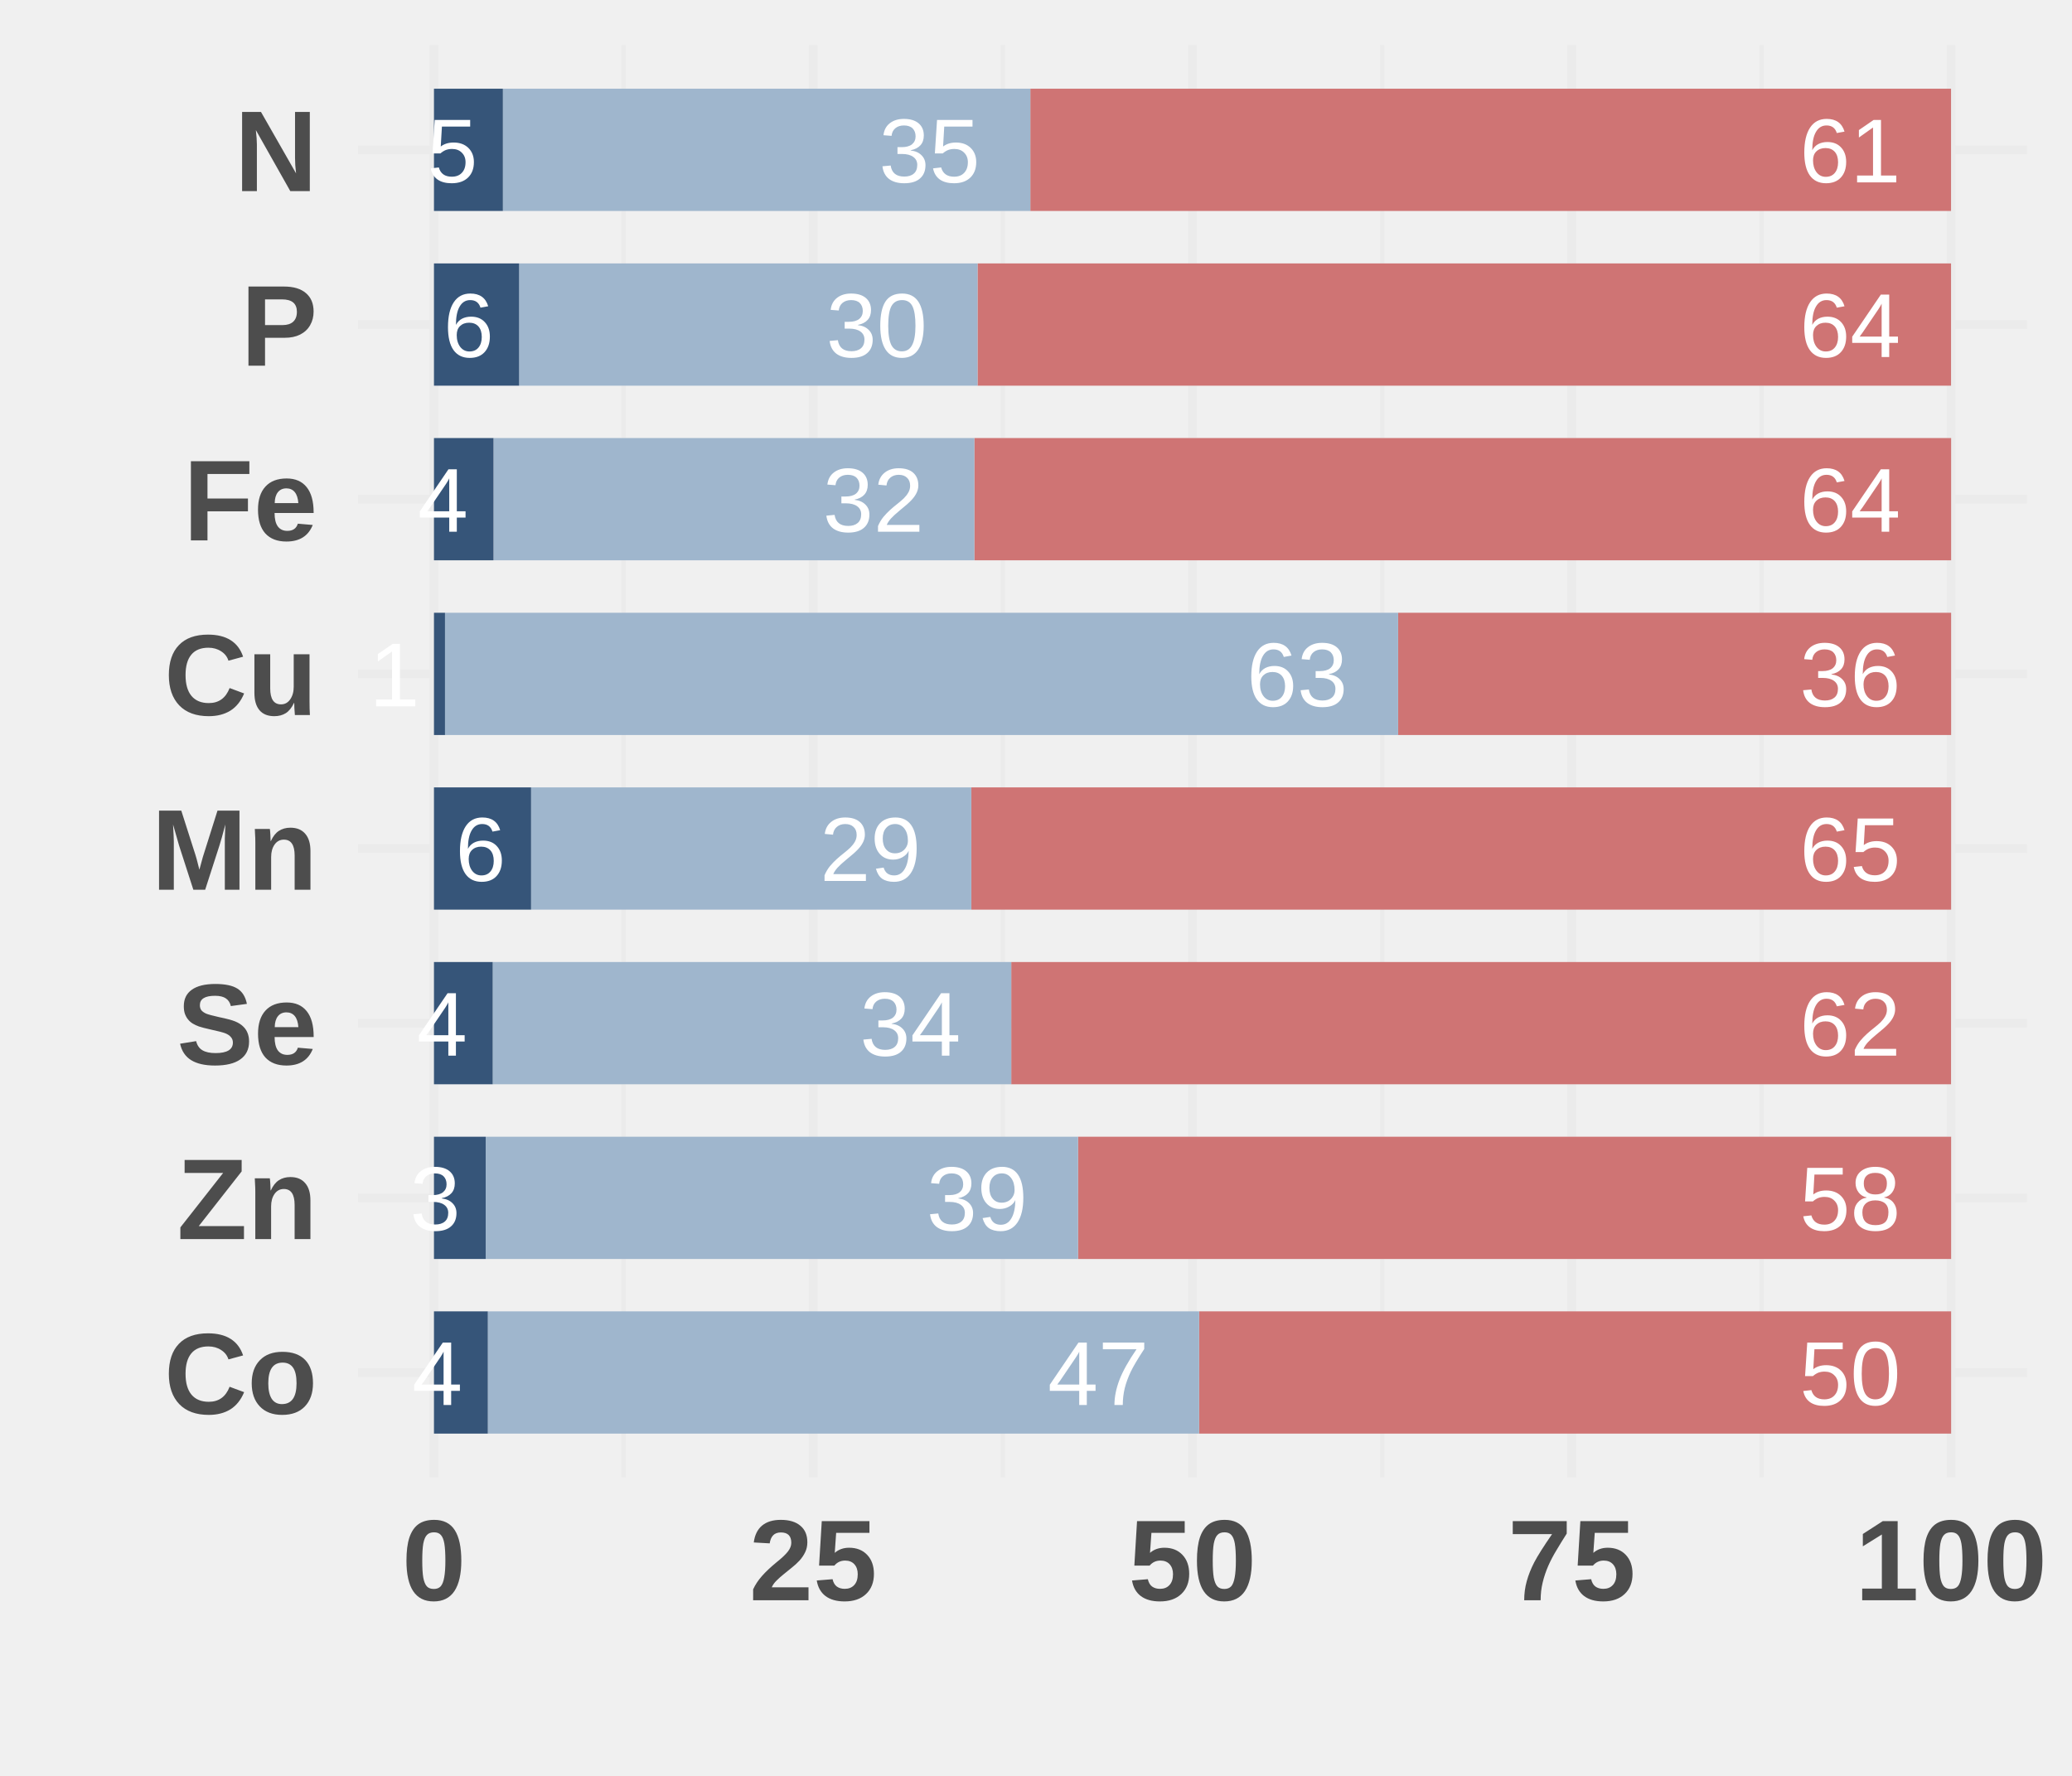
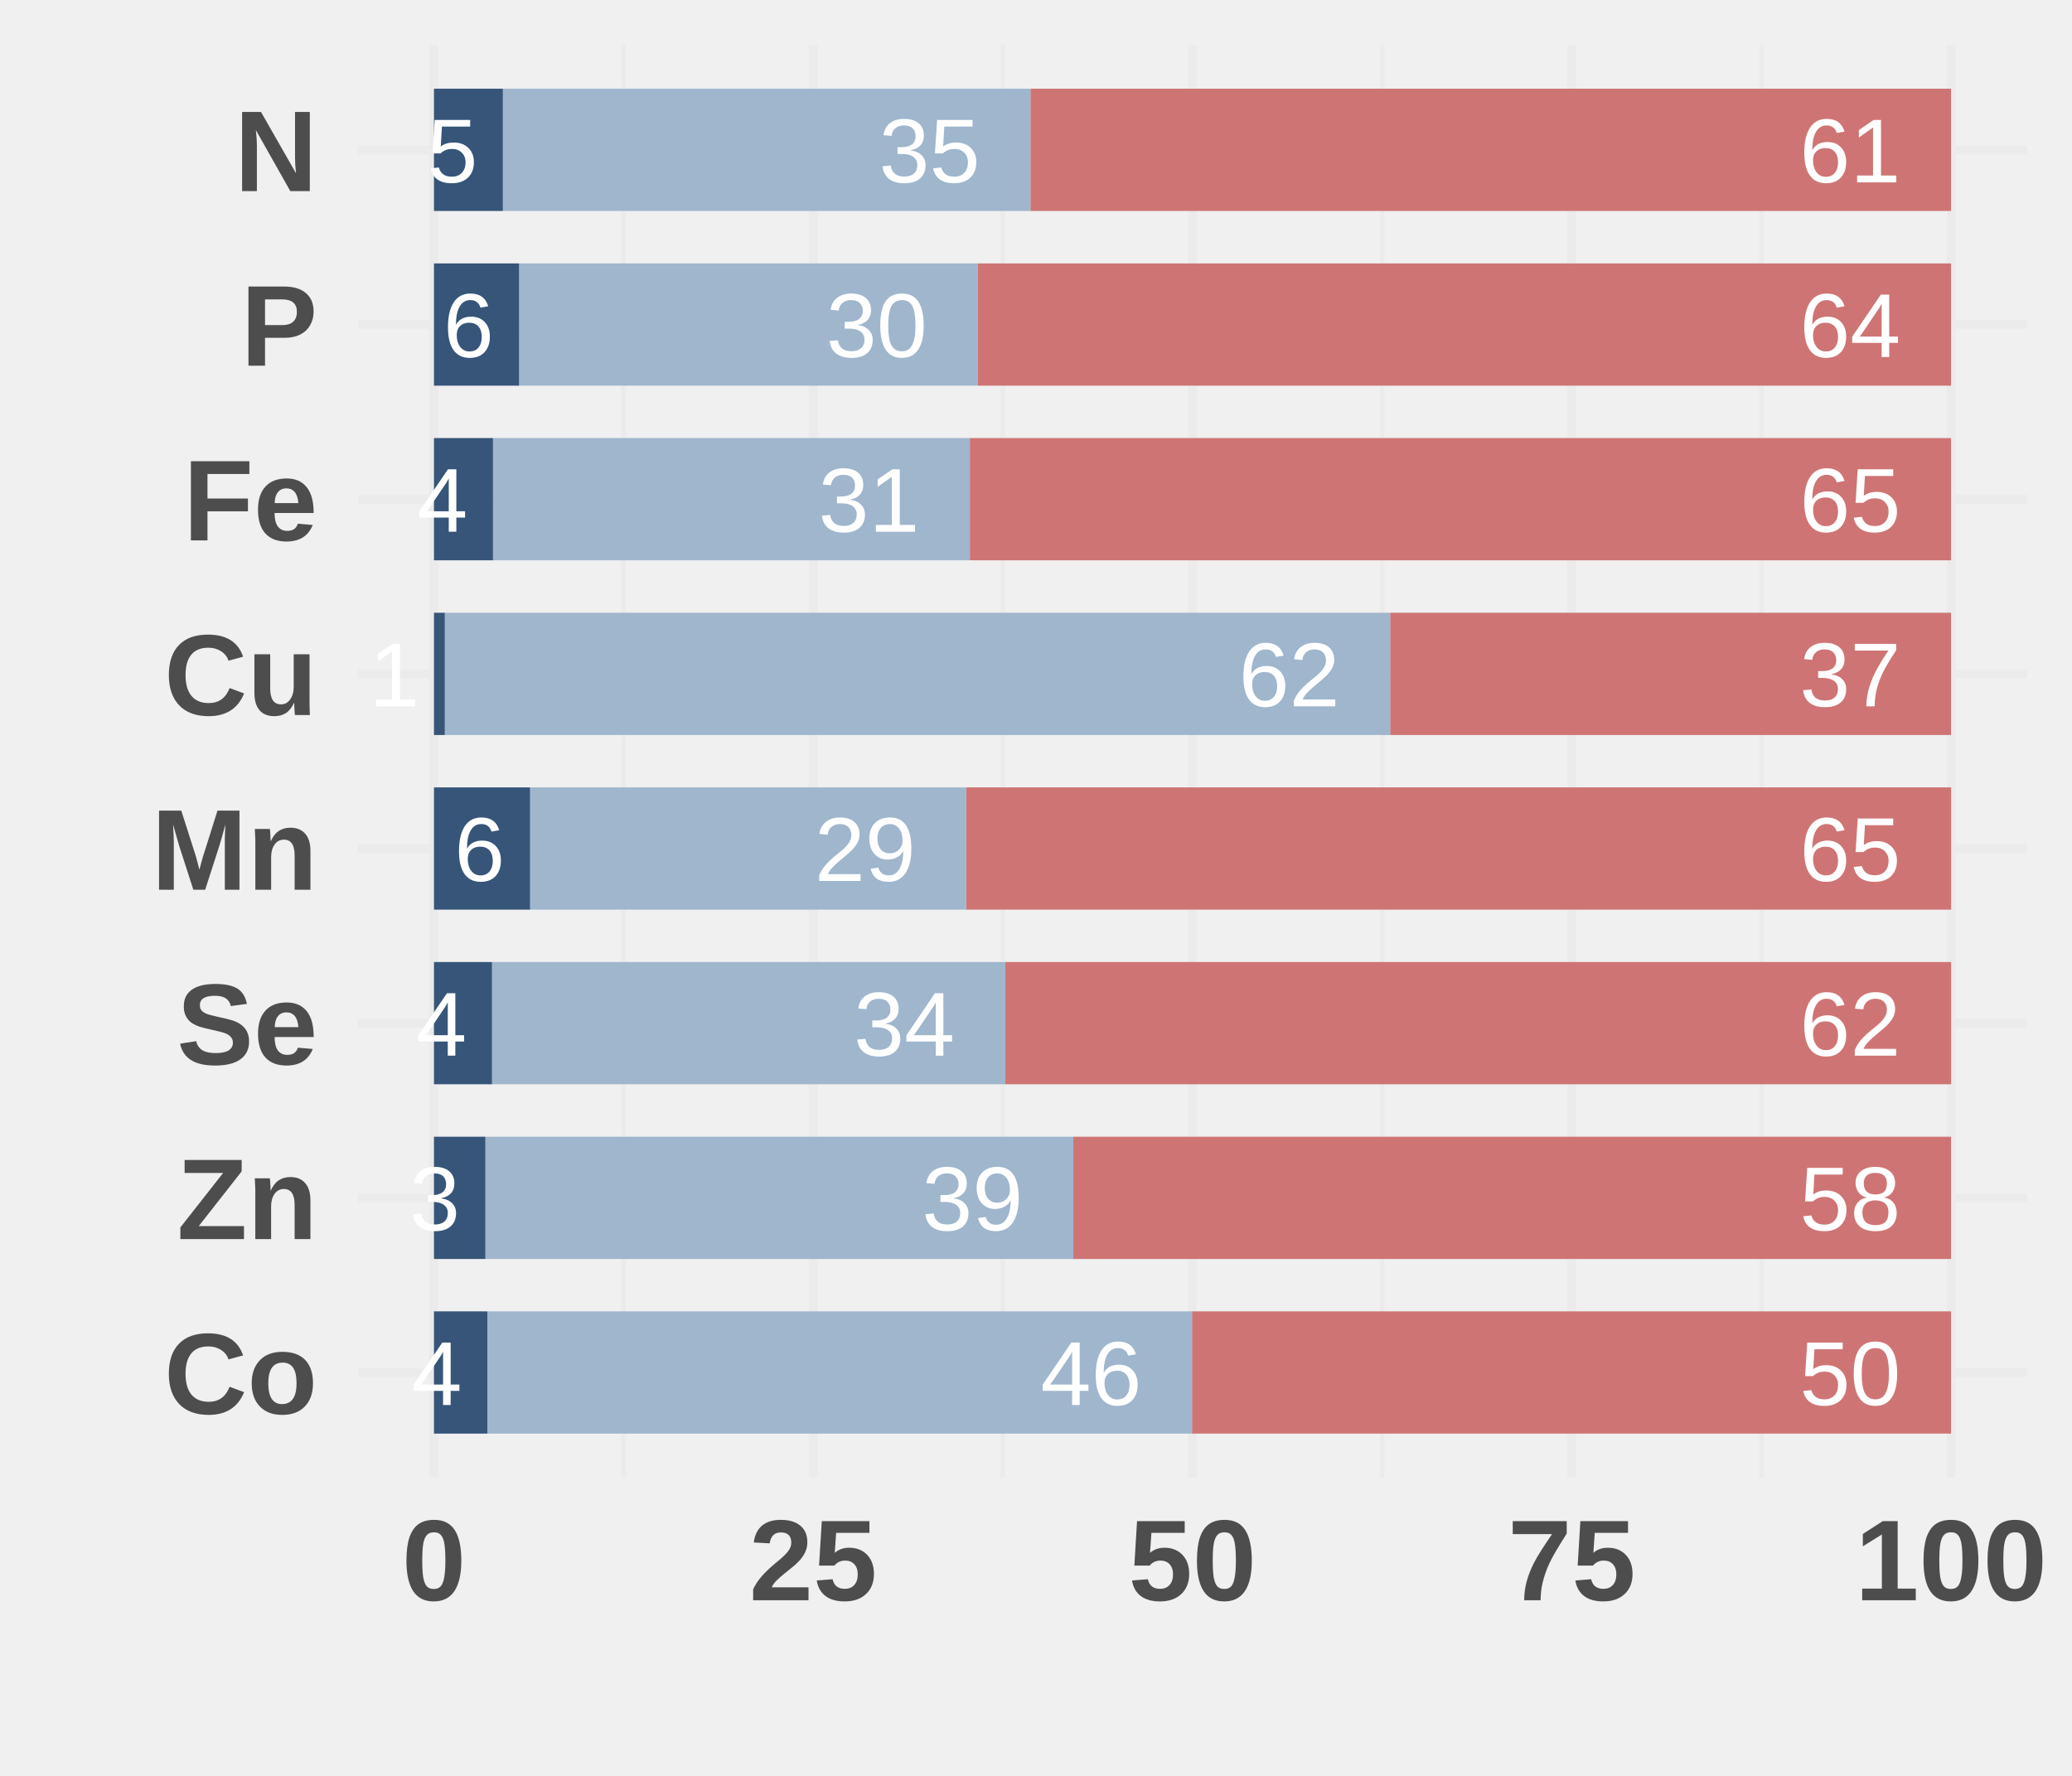
<svg xmlns="http://www.w3.org/2000/svg" class="svglite" width="252.00pt" height="216.00pt" viewBox="0 0 252.00 216.00">
  <defs>
    <style type="text/css">
    .svglite line, .svglite polyline, .svglite polygon, .svglite path, .svglite rect, .svglite circle {
      fill: none;
      stroke: #000000;
      stroke-linecap: round;
      stroke-linejoin: round;
      stroke-miterlimit: 10.00;
    }
    .svglite text {
      white-space: pre;
    }
  </style>
  </defs>
  <rect width="100%" height="100%" style="stroke: none; fill: none;" />
  <defs>
    <clipPath id="cpMC4wMHwyNTIuMDB8MC4wMHwyMTYuMDA=">
      <rect x="0.00" y="0.00" width="252.00" height="216.00" />
    </clipPath>
  </defs>
  <g clip-path="url(#cpMC4wMHwyNTIuMDB8MC4wMHwyMTYuMDA=)">
</g>
  <defs>
    <clipPath id="cpNDMuNTV8MjQ2LjUyfDUuNDh8MTc5LjY5">
      <rect x="43.55" y="5.48" width="202.97" height="174.21" />
    </clipPath>
  </defs>
  <g clip-path="url(#cpNDMuNTV8MjQ2LjUyfDUuNDh8MTc5LjY5)">
    <polyline points="75.84,179.69 75.84,5.48 " style="stroke-width: 0.53; stroke: #EBEBEB; stroke-linecap: butt;" />
    <polyline points="121.97,179.69 121.97,5.48 " style="stroke-width: 0.53; stroke: #EBEBEB; stroke-linecap: butt;" />
    <polyline points="168.10,179.69 168.10,5.48 " style="stroke-width: 0.53; stroke: #EBEBEB; stroke-linecap: butt;" />
    <polyline points="214.23,179.69 214.23,5.48 " style="stroke-width: 0.53; stroke: #EBEBEB; stroke-linecap: butt;" />
    <polyline points="43.55,166.94 246.52,166.94 " style="stroke-width: 1.07; stroke: #EBEBEB; stroke-linecap: butt;" />
    <polyline points="43.55,145.70 246.52,145.70 " style="stroke-width: 1.07; stroke: #EBEBEB; stroke-linecap: butt;" />
    <polyline points="43.55,124.45 246.52,124.45 " style="stroke-width: 1.07; stroke: #EBEBEB; stroke-linecap: butt;" />
    <polyline points="43.55,103.21 246.52,103.21 " style="stroke-width: 1.07; stroke: #EBEBEB; stroke-linecap: butt;" />
    <polyline points="43.55,81.96 246.52,81.96 " style="stroke-width: 1.07; stroke: #EBEBEB; stroke-linecap: butt;" />
    <polyline points="43.55,60.72 246.52,60.72 " style="stroke-width: 1.07; stroke: #EBEBEB; stroke-linecap: butt;" />
    <polyline points="43.55,39.47 246.52,39.47 " style="stroke-width: 1.07; stroke: #EBEBEB; stroke-linecap: butt;" />
    <polyline points="43.55,18.23 246.52,18.23 " style="stroke-width: 1.07; stroke: #EBEBEB; stroke-linecap: butt;" />
    <polyline points="52.78,179.69 52.78,5.48 " style="stroke-width: 1.07; stroke: #EBEBEB; stroke-linecap: butt;" />
    <polyline points="98.90,179.69 98.90,5.48 " style="stroke-width: 1.07; stroke: #EBEBEB; stroke-linecap: butt;" />
    <polyline points="145.03,179.69 145.03,5.48 " style="stroke-width: 1.07; stroke: #EBEBEB; stroke-linecap: butt;" />
    <polyline points="191.16,179.69 191.16,5.48 " style="stroke-width: 1.07; stroke: #EBEBEB; stroke-linecap: butt;" />
    <polyline points="237.29,179.69 237.29,5.48 " style="stroke-width: 1.07; stroke: #EBEBEB; stroke-linecap: butt;" />
-     <rect x="125.31" y="10.79" width="111.98" height="14.87" style="stroke-width: 1.07; stroke: none; stroke-linecap: square; stroke-linejoin: miter; fill: #CF7474;" />
+     <rect x="125.32" y="10.79" width="111.97" height="14.87" style="stroke-width: 1.07; stroke: none; stroke-linecap: square; stroke-linejoin: miter; fill: #CF7474;" />
    <rect x="118.89" y="32.04" width="118.40" height="14.87" style="stroke-width: 1.07; stroke: none; stroke-linecap: square; stroke-linejoin: miter; fill: #CF7474;" />
-     <rect x="118.50" y="53.28" width="118.80" height="14.87" style="stroke-width: 1.07; stroke: none; stroke-linecap: square; stroke-linejoin: miter; fill: #CF7474;" />
-     <rect x="170.04" y="74.53" width="67.26" height="14.87" style="stroke-width: 1.07; stroke: none; stroke-linecap: square; stroke-linejoin: miter; fill: #CF7474;" />
-     <rect x="118.14" y="95.77" width="119.16" height="14.87" style="stroke-width: 1.07; stroke: none; stroke-linecap: square; stroke-linejoin: miter; fill: #CF7474;" />
-     <rect x="122.99" y="117.01" width="114.30" height="14.87" style="stroke-width: 1.07; stroke: none; stroke-linecap: square; stroke-linejoin: miter; fill: #CF7474;" />
-     <rect x="131.11" y="138.26" width="106.19" height="14.87" style="stroke-width: 1.07; stroke: none; stroke-linecap: square; stroke-linejoin: miter; fill: #CF7474;" />
-     <rect x="145.84" y="159.50" width="91.46" height="14.87" style="stroke-width: 1.07; stroke: none; stroke-linecap: square; stroke-linejoin: miter; fill: #CF7474;" />
-     <rect x="61.15" y="10.79" width="64.16" height="14.87" style="stroke-width: 1.07; stroke: none; stroke-linecap: square; stroke-linejoin: miter; fill: #9FB6CD;" />
+     <rect x="117.95" y="53.28" width="119.34" height="14.87" style="stroke-width: 1.07; stroke: none; stroke-linecap: square; stroke-linejoin: miter; fill: #CF7474;" />
+     <rect x="169.07" y="74.53" width="68.22" height="14.87" style="stroke-width: 1.07; stroke: none; stroke-linecap: square; stroke-linejoin: miter; fill: #CF7474;" />
+     <rect x="117.49" y="95.77" width="119.81" height="14.87" style="stroke-width: 1.07; stroke: none; stroke-linecap: square; stroke-linejoin: miter; fill: #CF7474;" />
+     <rect x="122.26" y="117.01" width="115.04" height="14.87" style="stroke-width: 1.07; stroke: none; stroke-linecap: square; stroke-linejoin: miter; fill: #CF7474;" />
+     <rect x="130.54" y="138.26" width="106.75" height="14.87" style="stroke-width: 1.07; stroke: none; stroke-linecap: square; stroke-linejoin: miter; fill: #CF7474;" />
+     <rect x="144.97" y="159.50" width="92.32" height="14.87" style="stroke-width: 1.07; stroke: none; stroke-linecap: square; stroke-linejoin: miter; fill: #CF7474;" />
+     <rect x="61.15" y="10.79" width="64.17" height="14.87" style="stroke-width: 1.07; stroke: none; stroke-linecap: square; stroke-linejoin: miter; fill: #9FB6CD;" />
    <rect x="63.12" y="32.04" width="55.77" height="14.87" style="stroke-width: 1.07; stroke: none; stroke-linecap: square; stroke-linejoin: miter; fill: #9FB6CD;" />
-     <rect x="60.02" y="53.28" width="58.48" height="14.87" style="stroke-width: 1.07; stroke: none; stroke-linecap: square; stroke-linejoin: miter; fill: #9FB6CD;" />
-     <rect x="54.11" y="74.53" width="115.93" height="14.87" style="stroke-width: 1.07; stroke: none; stroke-linecap: square; stroke-linejoin: miter; fill: #9FB6CD;" />
-     <rect x="64.58" y="95.77" width="53.55" height="14.87" style="stroke-width: 1.07; stroke: none; stroke-linecap: square; stroke-linejoin: miter; fill: #9FB6CD;" />
-     <rect x="59.91" y="117.01" width="63.08" height="14.87" style="stroke-width: 1.07; stroke: none; stroke-linecap: square; stroke-linejoin: miter; fill: #9FB6CD;" />
-     <rect x="59.07" y="138.26" width="72.04" height="14.87" style="stroke-width: 1.07; stroke: none; stroke-linecap: square; stroke-linejoin: miter; fill: #9FB6CD;" />
-     <rect x="59.33" y="159.50" width="86.51" height="14.87" style="stroke-width: 1.07; stroke: none; stroke-linecap: square; stroke-linejoin: miter; fill: #9FB6CD;" />
+     <rect x="59.96" y="53.28" width="58.00" height="14.87" style="stroke-width: 1.07; stroke: none; stroke-linecap: square; stroke-linejoin: miter; fill: #9FB6CD;" />
+     <rect x="54.10" y="74.53" width="114.97" height="14.87" style="stroke-width: 1.07; stroke: none; stroke-linecap: square; stroke-linejoin: miter; fill: #9FB6CD;" />
+     <rect x="64.47" y="95.77" width="53.02" height="14.87" style="stroke-width: 1.07; stroke: none; stroke-linecap: square; stroke-linejoin: miter; fill: #9FB6CD;" />
+     <rect x="59.84" y="117.01" width="62.42" height="14.87" style="stroke-width: 1.07; stroke: none; stroke-linecap: square; stroke-linejoin: miter; fill: #9FB6CD;" />
+     <rect x="59.02" y="138.26" width="71.52" height="14.87" style="stroke-width: 1.07; stroke: none; stroke-linecap: square; stroke-linejoin: miter; fill: #9FB6CD;" />
+     <rect x="59.27" y="159.50" width="85.70" height="14.87" style="stroke-width: 1.07; stroke: none; stroke-linecap: square; stroke-linejoin: miter; fill: #9FB6CD;" />
    <rect x="52.78" y="10.79" width="8.38" height="14.87" style="stroke-width: 1.07; stroke: none; stroke-linecap: square; stroke-linejoin: miter; fill: #365579;" />
    <rect x="52.78" y="32.04" width="10.35" height="14.87" style="stroke-width: 1.07; stroke: none; stroke-linecap: square; stroke-linejoin: miter; fill: #365579;" />
-     <rect x="52.78" y="53.28" width="7.24" height="14.87" style="stroke-width: 1.07; stroke: none; stroke-linecap: square; stroke-linejoin: miter; fill: #365579;" />
-     <rect x="52.78" y="74.53" width="1.34" height="14.87" style="stroke-width: 1.07; stroke: none; stroke-linecap: square; stroke-linejoin: miter; fill: #365579;" />
-     <rect x="52.78" y="95.77" width="11.81" height="14.87" style="stroke-width: 1.07; stroke: none; stroke-linecap: square; stroke-linejoin: miter; fill: #365579;" />
-     <rect x="52.78" y="117.01" width="7.14" height="14.87" style="stroke-width: 1.07; stroke: none; stroke-linecap: square; stroke-linejoin: miter; fill: #365579;" />
-     <rect x="52.78" y="138.26" width="6.29" height="14.87" style="stroke-width: 1.07; stroke: none; stroke-linecap: square; stroke-linejoin: miter; fill: #365579;" />
-     <rect x="52.78" y="159.50" width="6.55" height="14.87" style="stroke-width: 1.07; stroke: none; stroke-linecap: square; stroke-linejoin: miter; fill: #365579;" />
+     <rect x="52.78" y="53.28" width="7.18" height="14.87" style="stroke-width: 1.07; stroke: none; stroke-linecap: square; stroke-linejoin: miter; fill: #365579;" />
+     <rect x="52.78" y="74.53" width="1.32" height="14.87" style="stroke-width: 1.07; stroke: none; stroke-linecap: square; stroke-linejoin: miter; fill: #365579;" />
+     <rect x="52.78" y="95.77" width="11.69" height="14.87" style="stroke-width: 1.07; stroke: none; stroke-linecap: square; stroke-linejoin: miter; fill: #365579;" />
+     <rect x="52.78" y="117.01" width="7.06" height="14.87" style="stroke-width: 1.07; stroke: none; stroke-linecap: square; stroke-linejoin: miter; fill: #365579;" />
+     <rect x="52.78" y="138.26" width="6.25" height="14.87" style="stroke-width: 1.07; stroke: none; stroke-linecap: square; stroke-linejoin: miter; fill: #365579;" />
+     <rect x="52.78" y="159.50" width="6.49" height="14.87" style="stroke-width: 1.07; stroke: none; stroke-linecap: square; stroke-linejoin: miter; fill: #365579;" />
    <text x="231.16" y="22.18" text-anchor="end" style="font-size: 11.04px;fill: #FFFFFF; font-family: &quot;Arial&quot;;" textLength="12.27px" lengthAdjust="spacingAndGlyphs">61</text>
    <text x="231.16" y="43.42" text-anchor="end" style="font-size: 11.04px;fill: #FFFFFF; font-family: &quot;Arial&quot;;" textLength="12.27px" lengthAdjust="spacingAndGlyphs">64</text>
-     <text x="231.16" y="64.67" text-anchor="end" style="font-size: 11.04px;fill: #FFFFFF; font-family: &quot;Arial&quot;;" textLength="12.27px" lengthAdjust="spacingAndGlyphs">64</text>
-     <text x="231.16" y="85.91" text-anchor="end" style="font-size: 11.04px;fill: #FFFFFF; font-family: &quot;Arial&quot;;" textLength="12.27px" lengthAdjust="spacingAndGlyphs">36</text>
+     <text x="231.16" y="64.67" text-anchor="end" style="font-size: 11.04px;fill: #FFFFFF; font-family: &quot;Arial&quot;;" textLength="12.27px" lengthAdjust="spacingAndGlyphs">65</text>
+     <text x="231.16" y="85.91" text-anchor="end" style="font-size: 11.04px;fill: #FFFFFF; font-family: &quot;Arial&quot;;" textLength="12.27px" lengthAdjust="spacingAndGlyphs">37</text>
    <text x="231.16" y="107.15" text-anchor="end" style="font-size: 11.04px;fill: #FFFFFF; font-family: &quot;Arial&quot;;" textLength="12.27px" lengthAdjust="spacingAndGlyphs">65</text>
    <text x="231.16" y="128.40" text-anchor="end" style="font-size: 11.04px;fill: #FFFFFF; font-family: &quot;Arial&quot;;" textLength="12.27px" lengthAdjust="spacingAndGlyphs">62</text>
    <text x="231.16" y="149.64" text-anchor="end" style="font-size: 11.04px;fill: #FFFFFF; font-family: &quot;Arial&quot;;" textLength="12.27px" lengthAdjust="spacingAndGlyphs">58</text>
    <text x="231.16" y="170.89" text-anchor="end" style="font-size: 11.04px;fill: #FFFFFF; font-family: &quot;Arial&quot;;" textLength="12.27px" lengthAdjust="spacingAndGlyphs">50</text>
-     <text x="119.18" y="22.18" text-anchor="end" style="font-size: 11.04px;fill: #FFFFFF; font-family: &quot;Arial&quot;;" textLength="12.27px" lengthAdjust="spacingAndGlyphs">35</text>
+     <text x="119.19" y="22.18" text-anchor="end" style="font-size: 11.04px;fill: #FFFFFF; font-family: &quot;Arial&quot;;" textLength="12.27px" lengthAdjust="spacingAndGlyphs">35</text>
    <text x="112.76" y="43.42" text-anchor="end" style="font-size: 11.04px;fill: #FFFFFF; font-family: &quot;Arial&quot;;" textLength="12.27px" lengthAdjust="spacingAndGlyphs">30</text>
-     <text x="112.36" y="64.67" text-anchor="end" style="font-size: 11.04px;fill: #FFFFFF; font-family: &quot;Arial&quot;;" textLength="12.27px" lengthAdjust="spacingAndGlyphs">32</text>
-     <text x="163.90" y="85.91" text-anchor="end" style="font-size: 11.04px;fill: #FFFFFF; font-family: &quot;Arial&quot;;" textLength="12.27px" lengthAdjust="spacingAndGlyphs">63</text>
-     <text x="112.00" y="107.15" text-anchor="end" style="font-size: 11.04px;fill: #FFFFFF; font-family: &quot;Arial&quot;;" textLength="12.27px" lengthAdjust="spacingAndGlyphs">29</text>
-     <text x="116.86" y="128.40" text-anchor="end" style="font-size: 11.04px;fill: #FFFFFF; font-family: &quot;Arial&quot;;" textLength="12.27px" lengthAdjust="spacingAndGlyphs">34</text>
-     <text x="124.97" y="149.64" text-anchor="end" style="font-size: 11.04px;fill: #FFFFFF; font-family: &quot;Arial&quot;;" textLength="12.27px" lengthAdjust="spacingAndGlyphs">39</text>
-     <text x="139.71" y="170.89" text-anchor="end" style="font-size: 11.04px;fill: #FFFFFF; font-family: &quot;Arial&quot;;" textLength="12.27px" lengthAdjust="spacingAndGlyphs">47</text>
+     <text x="111.82" y="64.67" text-anchor="end" style="font-size: 11.04px;fill: #FFFFFF; font-family: &quot;Arial&quot;;" textLength="12.27px" lengthAdjust="spacingAndGlyphs">31</text>
+     <text x="162.94" y="85.91" text-anchor="end" style="font-size: 11.04px;fill: #FFFFFF; font-family: &quot;Arial&quot;;" textLength="12.27px" lengthAdjust="spacingAndGlyphs">62</text>
+     <text x="111.35" y="107.15" text-anchor="end" style="font-size: 11.04px;fill: #FFFFFF; font-family: &quot;Arial&quot;;" textLength="12.27px" lengthAdjust="spacingAndGlyphs">29</text>
+     <text x="116.12" y="128.40" text-anchor="end" style="font-size: 11.04px;fill: #FFFFFF; font-family: &quot;Arial&quot;;" textLength="12.27px" lengthAdjust="spacingAndGlyphs">34</text>
+     <text x="124.41" y="149.64" text-anchor="end" style="font-size: 11.04px;fill: #FFFFFF; font-family: &quot;Arial&quot;;" textLength="12.27px" lengthAdjust="spacingAndGlyphs">39</text>
+     <text x="138.84" y="170.89" text-anchor="end" style="font-size: 11.04px;fill: #FFFFFF; font-family: &quot;Arial&quot;;" textLength="12.27px" lengthAdjust="spacingAndGlyphs">46</text>
    <text x="58.09" y="22.18" text-anchor="end" style="font-size: 11.04px;fill: #FFFFFF; font-family: &quot;Arial&quot;;" textLength="6.13px" lengthAdjust="spacingAndGlyphs">5</text>
    <text x="60.06" y="43.42" text-anchor="end" style="font-size: 11.04px;fill: #FFFFFF; font-family: &quot;Arial&quot;;" textLength="6.13px" lengthAdjust="spacingAndGlyphs">6</text>
-     <text x="56.95" y="64.67" text-anchor="end" style="font-size: 11.04px;fill: #FFFFFF; font-family: &quot;Arial&quot;;" textLength="6.13px" lengthAdjust="spacingAndGlyphs">4</text>
-     <text x="51.04" y="85.91" text-anchor="end" style="font-size: 11.04px;fill: #FFFFFF; font-family: &quot;Arial&quot;;" textLength="6.13px" lengthAdjust="spacingAndGlyphs">1</text>
-     <text x="61.52" y="107.15" text-anchor="end" style="font-size: 11.04px;fill: #FFFFFF; font-family: &quot;Arial&quot;;" textLength="6.13px" lengthAdjust="spacingAndGlyphs">6</text>
-     <text x="56.84" y="128.40" text-anchor="end" style="font-size: 11.04px;fill: #FFFFFF; font-family: &quot;Arial&quot;;" textLength="6.13px" lengthAdjust="spacingAndGlyphs">4</text>
-     <text x="56.00" y="149.64" text-anchor="end" style="font-size: 11.04px;fill: #FFFFFF; font-family: &quot;Arial&quot;;" textLength="6.13px" lengthAdjust="spacingAndGlyphs">3</text>
-     <text x="56.26" y="170.89" text-anchor="end" style="font-size: 11.04px;fill: #FFFFFF; font-family: &quot;Arial&quot;;" textLength="6.13px" lengthAdjust="spacingAndGlyphs">4</text>
+     <text x="56.89" y="64.67" text-anchor="end" style="font-size: 11.04px;fill: #FFFFFF; font-family: &quot;Arial&quot;;" textLength="6.13px" lengthAdjust="spacingAndGlyphs">4</text>
+     <text x="51.03" y="85.91" text-anchor="end" style="font-size: 11.04px;fill: #FFFFFF; font-family: &quot;Arial&quot;;" textLength="6.13px" lengthAdjust="spacingAndGlyphs">1</text>
+     <text x="61.40" y="107.15" text-anchor="end" style="font-size: 11.04px;fill: #FFFFFF; font-family: &quot;Arial&quot;;" textLength="6.13px" lengthAdjust="spacingAndGlyphs">6</text>
+     <text x="56.77" y="128.40" text-anchor="end" style="font-size: 11.04px;fill: #FFFFFF; font-family: &quot;Arial&quot;;" textLength="6.13px" lengthAdjust="spacingAndGlyphs">4</text>
+     <text x="55.95" y="149.64" text-anchor="end" style="font-size: 11.04px;fill: #FFFFFF; font-family: &quot;Arial&quot;;" textLength="6.13px" lengthAdjust="spacingAndGlyphs">3</text>
+     <text x="56.20" y="170.89" text-anchor="end" style="font-size: 11.04px;fill: #FFFFFF; font-family: &quot;Arial&quot;;" textLength="6.13px" lengthAdjust="spacingAndGlyphs">4</text>
  </g>
  <g clip-path="url(#cpMC4wMHwyNTIuMDB8MC4wMHwyMTYuMDA=)">
    <text x="38.62" y="171.95" text-anchor="end" style="font-size: 14.00px; font-weight: bold;fill: #4D4D4D; font-family: &quot;Arial&quot;;" textLength="18.66px" lengthAdjust="spacingAndGlyphs">Co</text>
    <text x="38.62" y="150.71" text-anchor="end" style="font-size: 14.00px; font-weight: bold;fill: #4D4D4D; font-family: &quot;Arial&quot;;" textLength="17.09px" lengthAdjust="spacingAndGlyphs">Zn</text>
    <text x="38.62" y="129.46" text-anchor="end" style="font-size: 14.00px; font-weight: bold;fill: #4D4D4D; font-family: &quot;Arial&quot;;" textLength="17.12px" lengthAdjust="spacingAndGlyphs">Se</text>
    <text x="38.62" y="108.22" text-anchor="end" style="font-size: 14.00px; font-weight: bold;fill: #4D4D4D; font-family: &quot;Arial&quot;;" textLength="20.20px" lengthAdjust="spacingAndGlyphs">Mn</text>
    <text x="38.62" y="86.97" text-anchor="end" style="font-size: 14.00px; font-weight: bold;fill: #4D4D4D; font-family: &quot;Arial&quot;;" textLength="18.66px" lengthAdjust="spacingAndGlyphs">Cu</text>
    <text x="38.62" y="65.73" text-anchor="end" style="font-size: 14.00px; font-weight: bold;fill: #4D4D4D; font-family: &quot;Arial&quot;;" textLength="16.33px" lengthAdjust="spacingAndGlyphs">Fe</text>
    <text x="38.62" y="44.48" text-anchor="end" style="font-size: 14.00px; font-weight: bold;fill: #4D4D4D; font-family: &quot;Arial&quot;;" textLength="9.34px" lengthAdjust="spacingAndGlyphs">P</text>
    <text x="38.62" y="23.24" text-anchor="end" style="font-size: 14.00px; font-weight: bold;fill: #4D4D4D; font-family: &quot;Arial&quot;;" textLength="10.11px" lengthAdjust="spacingAndGlyphs">N</text>
    <text x="52.78" y="194.64" text-anchor="middle" style="font-size: 14.00px; font-weight: bold;fill: #4D4D4D; font-family: &quot;Arial&quot;;" textLength="7.78px" lengthAdjust="spacingAndGlyphs">0</text>
    <text x="98.90" y="194.64" text-anchor="middle" style="font-size: 14.00px; font-weight: bold;fill: #4D4D4D; font-family: &quot;Arial&quot;;" textLength="15.57px" lengthAdjust="spacingAndGlyphs">25</text>
    <text x="145.03" y="194.64" text-anchor="middle" style="font-size: 14.00px; font-weight: bold;fill: #4D4D4D; font-family: &quot;Arial&quot;;" textLength="15.57px" lengthAdjust="spacingAndGlyphs">50</text>
    <text x="191.16" y="194.64" text-anchor="middle" style="font-size: 14.00px; font-weight: bold;fill: #4D4D4D; font-family: &quot;Arial&quot;;" textLength="15.57px" lengthAdjust="spacingAndGlyphs">75</text>
    <text x="237.29" y="194.64" text-anchor="middle" style="font-size: 14.00px; font-weight: bold;fill: #4D4D4D; font-family: &quot;Arial&quot;;" textLength="23.35px" lengthAdjust="spacingAndGlyphs">100</text>
  </g>
</svg>
